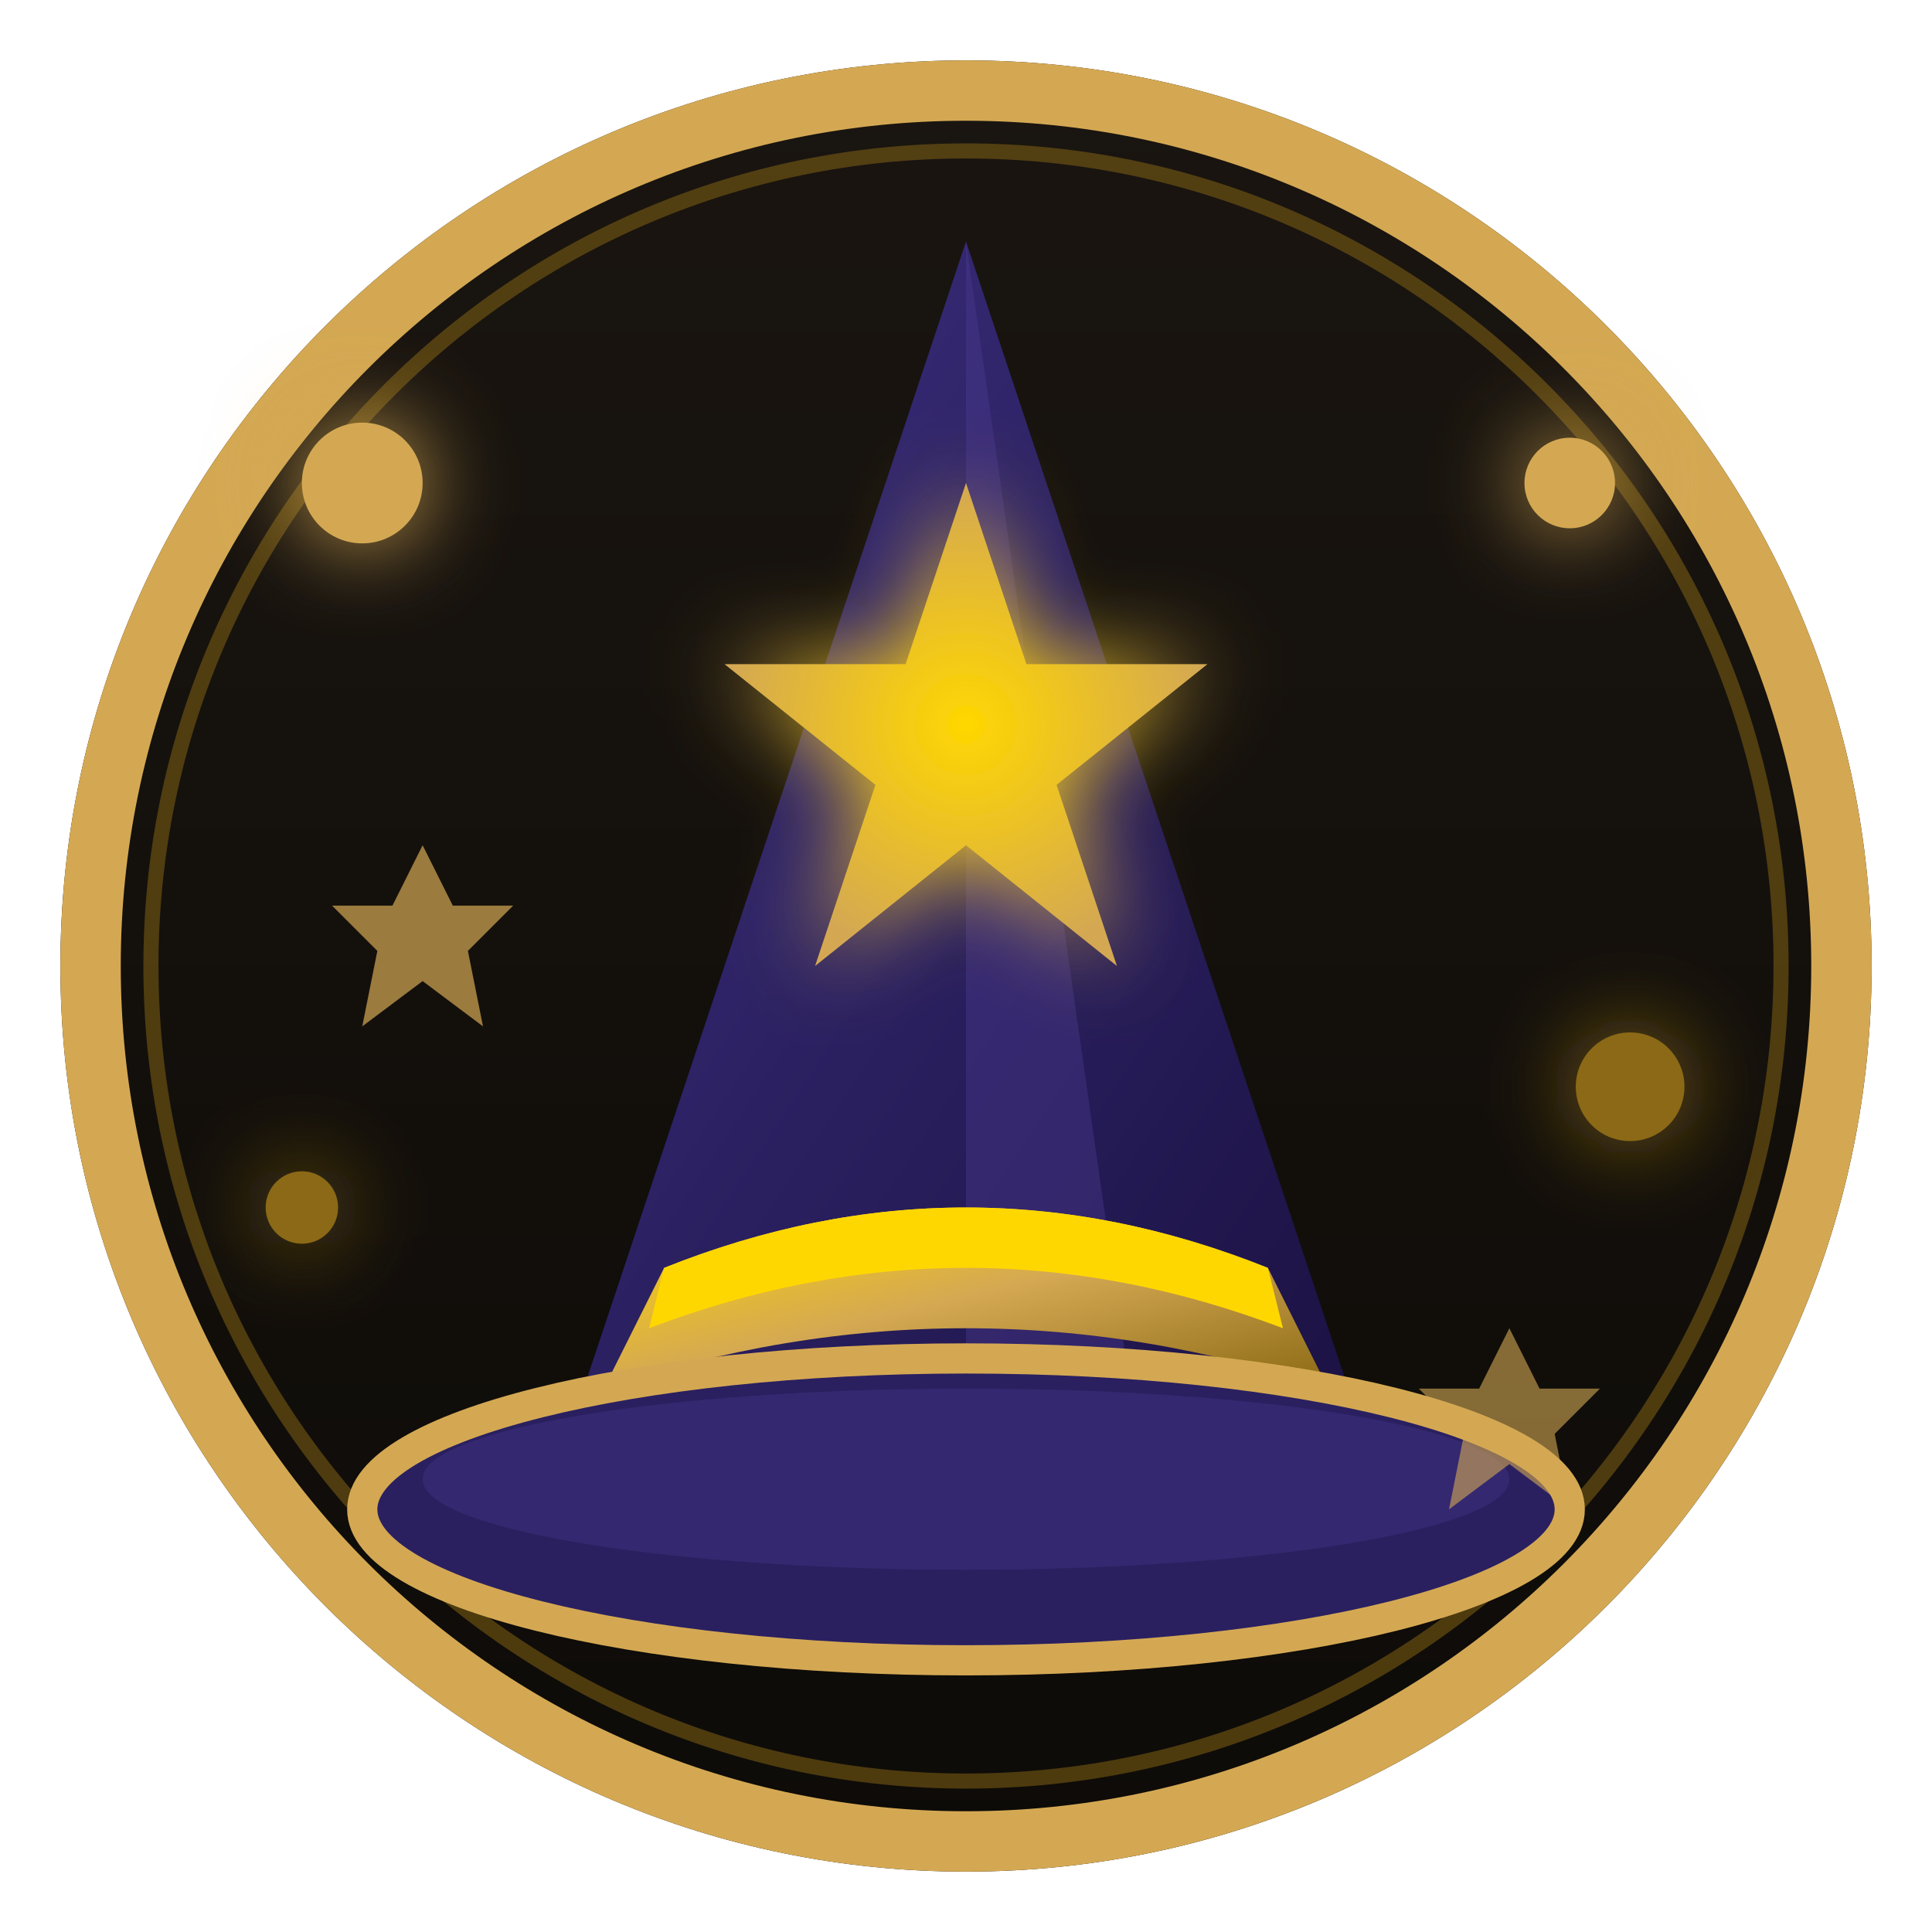
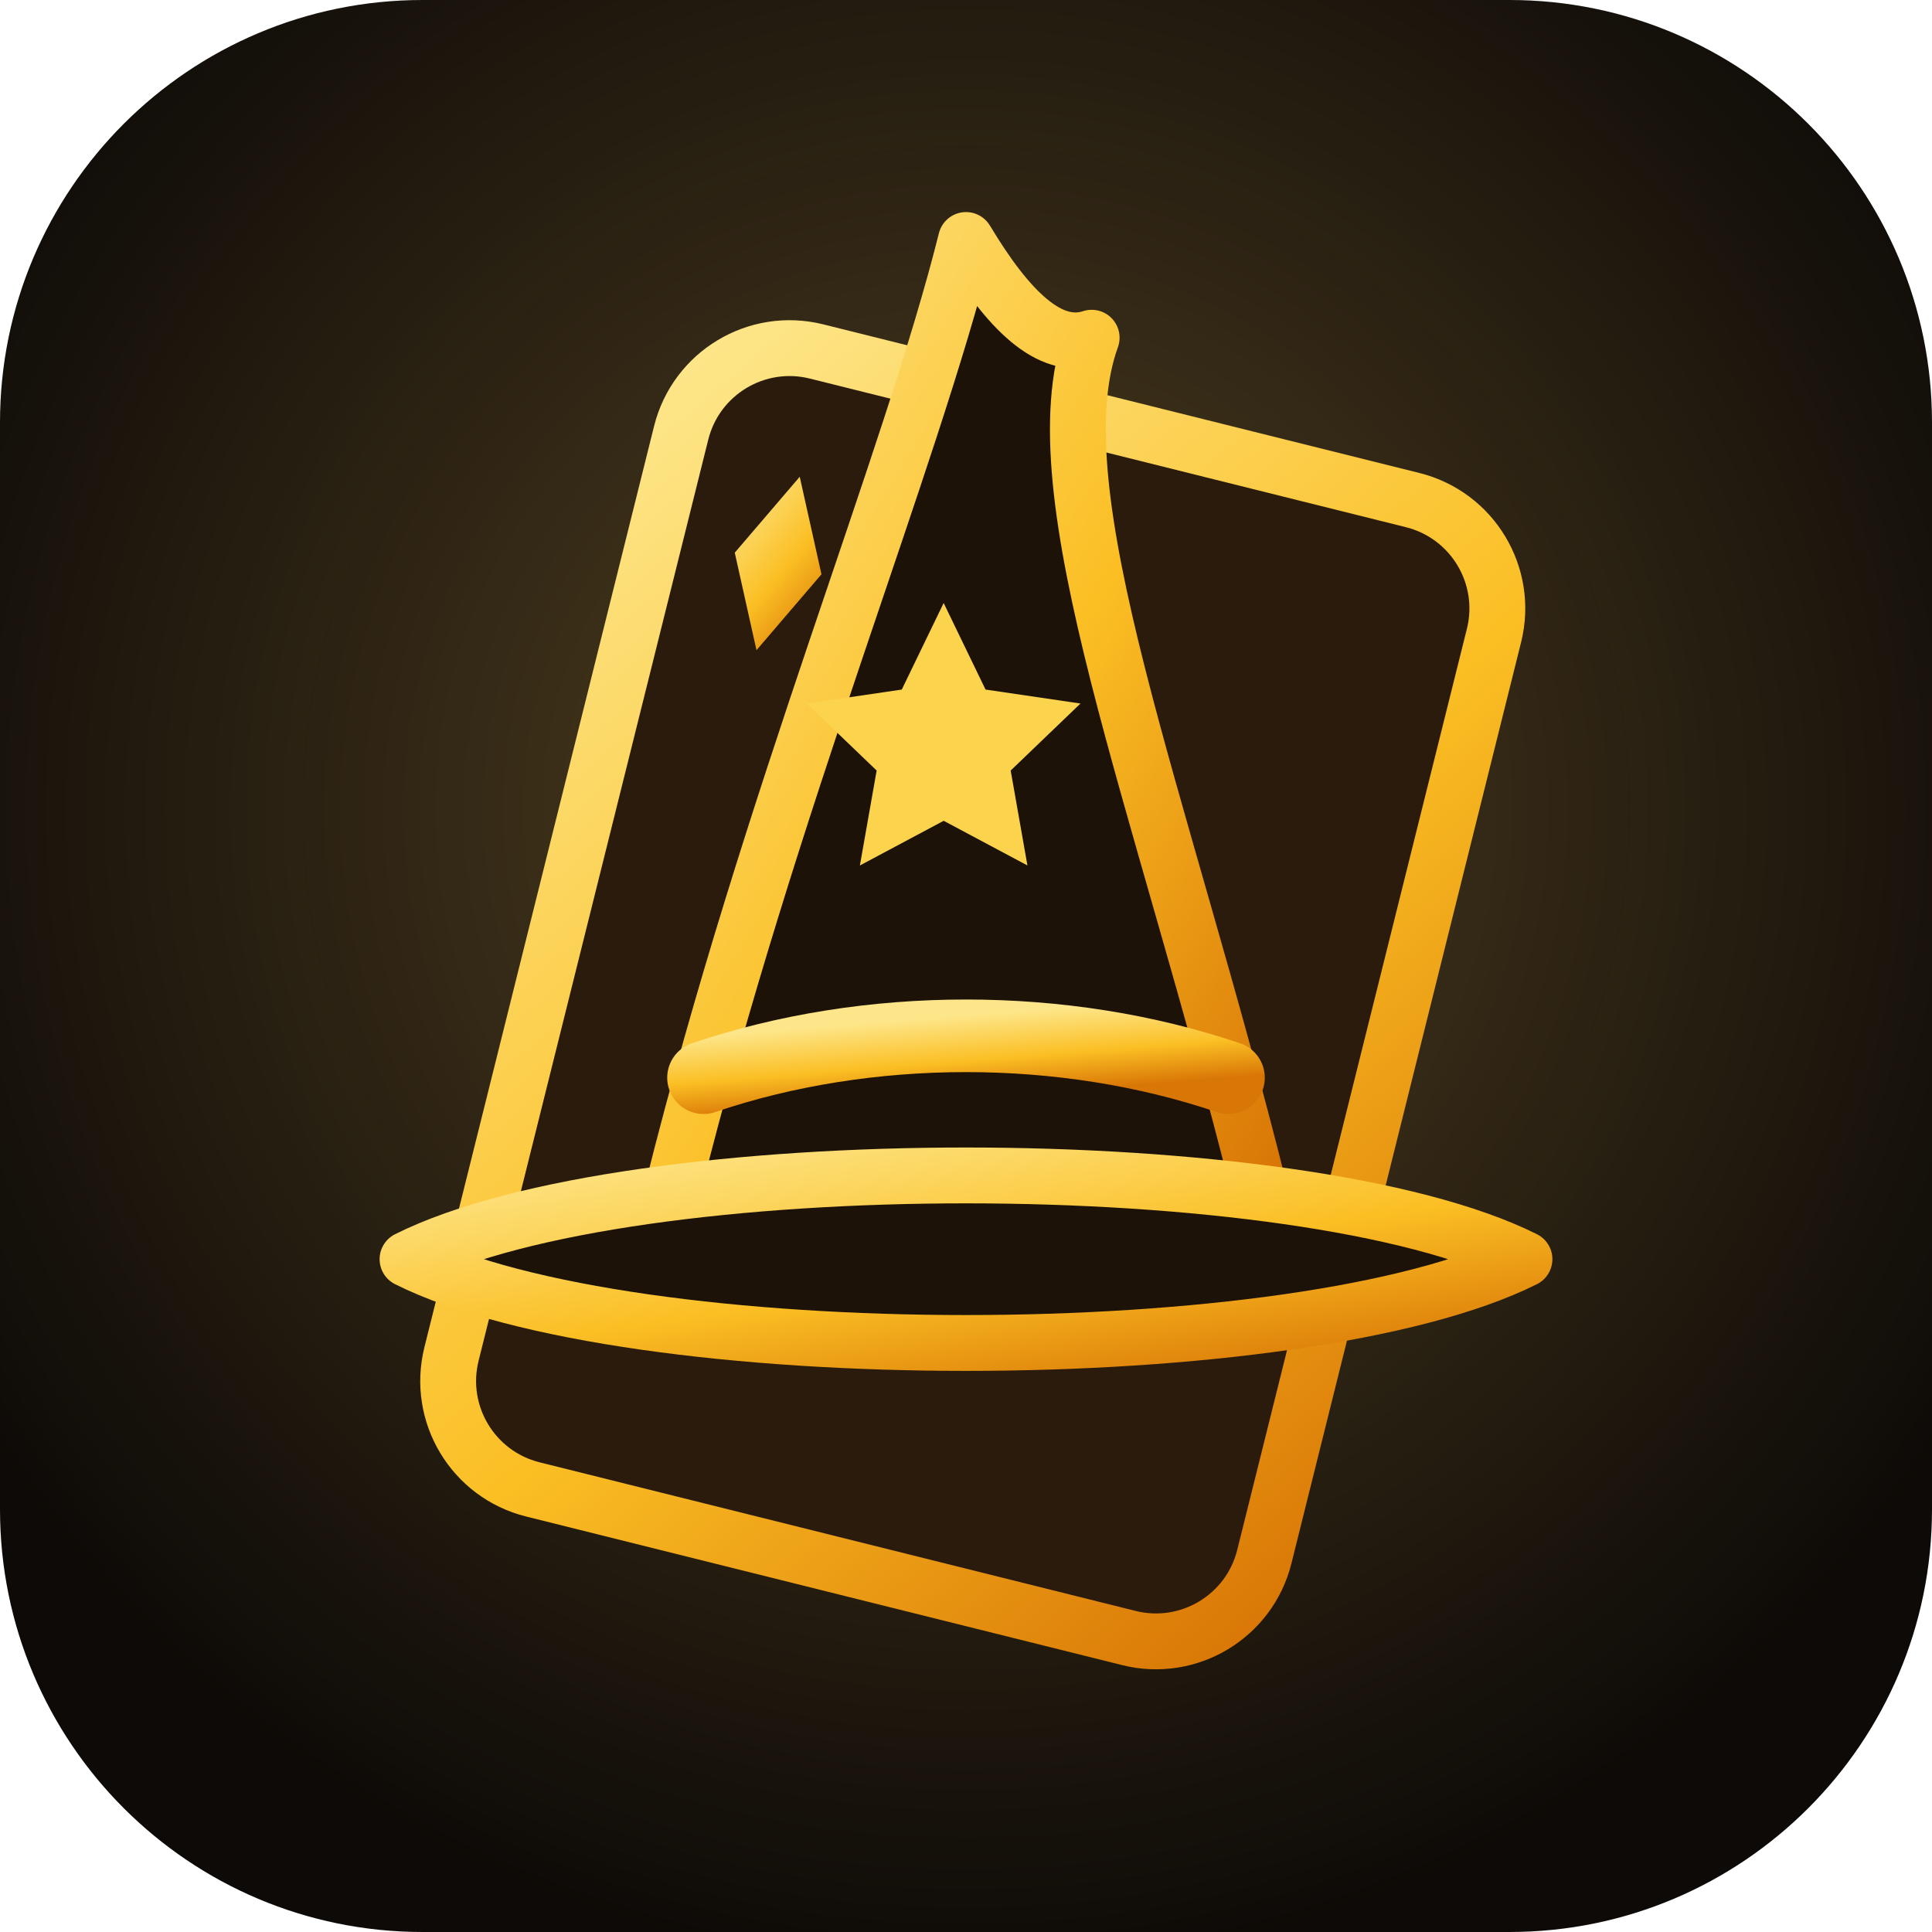
<svg xmlns="http://www.w3.org/2000/svg" viewBox="0 0 64 64">
  <defs>
-     <linearGradient id="goldGrad" x1="0%" y1="0%" x2="100%" y2="100%">
-       <stop offset="0%" stop-color="#ffd700" />
-       <stop offset="50%" stop-color="#d4a853" />
-       <stop offset="100%" stop-color="#8b6914" />
+     <linearGradient id="brass" x1="0" y1="0" x2="1" y2="1">
+       <stop offset="0" stop-color="#fde68a" />
+       <stop offset="0.55" stop-color="#fbbf24" />
+       <stop offset="1" stop-color="#d97706" />
    </linearGradient>
-     <linearGradient id="bgGrad" x1="0%" y1="0%" x2="0%" y2="100%">
-       <stop offset="0%" stop-color="#1a1510" />
-       <stop offset="100%" stop-color="#0d0b08" />
-     </linearGradient>
-     <linearGradient id="hatGrad" x1="0%" y1="0%" x2="100%" y2="100%">
-       <stop offset="0%" stop-color="#3d3080" />
-       <stop offset="50%" stop-color="#2a2060" />
-       <stop offset="100%" stop-color="#1a1040" />
-     </linearGradient>
-     <radialGradient id="starGlow" cx="50%" cy="50%" r="50%">
-       <stop offset="0%" stop-color="#ffd700" />
-       <stop offset="100%" stop-color="#d4a853" />
+     <radialGradient id="glow" cx="0.5" cy="0.42" r="0.6">
+       <stop offset="0" stop-color="#d4a853" stop-opacity="0.35" />
+       <stop offset="1" stop-color="#d4a853" stop-opacity="0" />
    </radialGradient>
-     <filter id="glow" x="-50%" y="-50%" width="200%" height="200%">
-       <feGaussianBlur stdDeviation="1.5" result="blur" />
-       <feMerge>
-         <feMergeNode in="blur" />
-         <feMergeNode in="SourceGraphic" />
-       </feMerge>
-     </filter>
  </defs>
-   <circle cx="32" cy="32" r="30" fill="url(#bgGrad)" />
-   <circle cx="32" cy="32" r="29" fill="none" stroke="#d4a853" stroke-width="2" />
-   <circle cx="32" cy="32" r="27" fill="none" stroke="#8b6914" stroke-width="0.5" opacity="0.5" />
-   <path d="M32 8 L46 50 L18 50 Z" fill="url(#hatGrad)" />
-   <path d="M32 8 L38 50 L32 50 Z" fill="#4a3a90" opacity="0.4" />
-   <path d="M22 42 Q32 38 42 42 L44 46 Q32 42 20 46 Z" fill="url(#goldGrad)" />
-   <path d="M22 42 Q32 38 42 42 L42.5 44 Q32 40 21.5 44 Z" fill="#ffd700" />
-   <ellipse cx="32" cy="50" rx="20" ry="5" fill="#2a2060" />
-   <ellipse cx="32" cy="50" rx="20" ry="5" fill="none" stroke="#d4a853" stroke-width="1" />
-   <ellipse cx="32" cy="49" rx="18" ry="3" fill="#3d3080" opacity="0.5" />
-   <g filter="url(#glow)">
-     <polygon points="32,16 34,22 40,22 35,26 37,32 32,28 27,32 29,26 24,22 30,22" fill="url(#starGlow)" />
+   <rect width="64" height="64" rx="14" fill="#0d0a07" />
+   <rect width="64" height="64" rx="14" fill="url(#glow)" />
+   <g transform="translate(2.4 2.4) scale(0.925)">
+     <g transform="rotate(14 32 34)">
+       <rect x="17" y="12" width="30" height="42" rx="4" fill="#2a1b0c" stroke="url(#brass)" stroke-width="2" />
+       <path d="M21.5 16.5 l1.6 3.2 l-1.6 3.2 l-1.6 -3.2 z" fill="url(#brass)" />
+     </g>
+     <path d="M32 6 C30 14 25 26 21.5 40 L42.5 40 C39 26 34.5 15 36.5 9.5 C35 10 33.5 8.5 32 6 Z" fill="#1c1208" stroke="url(#brass)" stroke-width="2" stroke-linejoin="round" />
+     <path d="M22.6 36 C28.5 34 35.5 34 41.4 36" fill="none" stroke="url(#brass)" stroke-width="2.6" stroke-linecap="round" />
+     <path d="M12 42.5 C20 38.5 44 38.5 52 42.5 C44 46.5 20 46.5 12 42.5 Z" fill="#1c1208" stroke="url(#brass)" stroke-width="2" stroke-linejoin="round" />
+     <path d="M31.2 19 l1.5 3.1 3.4 .5 -2.5 2.4 .6 3.4 -3 -1.6 -3 1.6 .6 -3.4 -2.5 -2.4 3.4 -.5 z" fill="#fcd34d" />
  </g>
-   <g filter="url(#glow)">
-     <circle cx="12" cy="16" r="2" fill="#d4a853" />
-     <circle cx="52" cy="16" r="1.5" fill="#d4a853" />
-     <circle cx="10" cy="40" r="1.2" fill="#8b6914" />
-     <circle cx="54" cy="36" r="1.8" fill="#8b6914" />
-   </g>
-   <path d="M14 28 L15 30 L17 30 L15.5 31.5 L16 34 L14 32.5 L12 34 L12.5 31.5 L11 30 L13 30 Z" fill="#d4a853" opacity="0.7" />
-   <path d="M50 44 L51 46 L53 46 L51.5 47.5 L52 50 L50 48.5 L48 50 L48.5 47.5 L47 46 L49 46 Z" fill="#d4a853" opacity="0.6" />
</svg>
